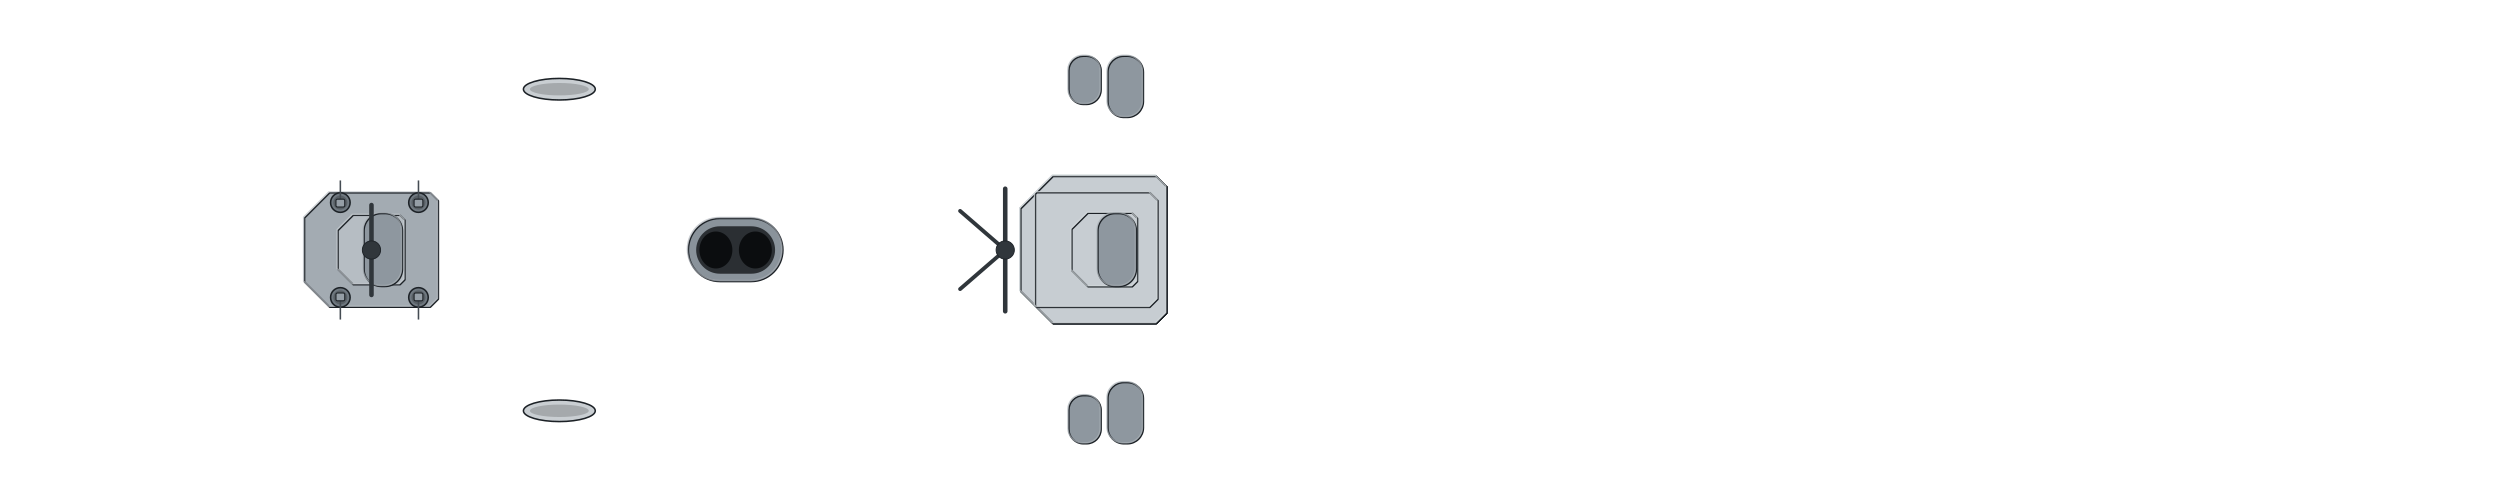
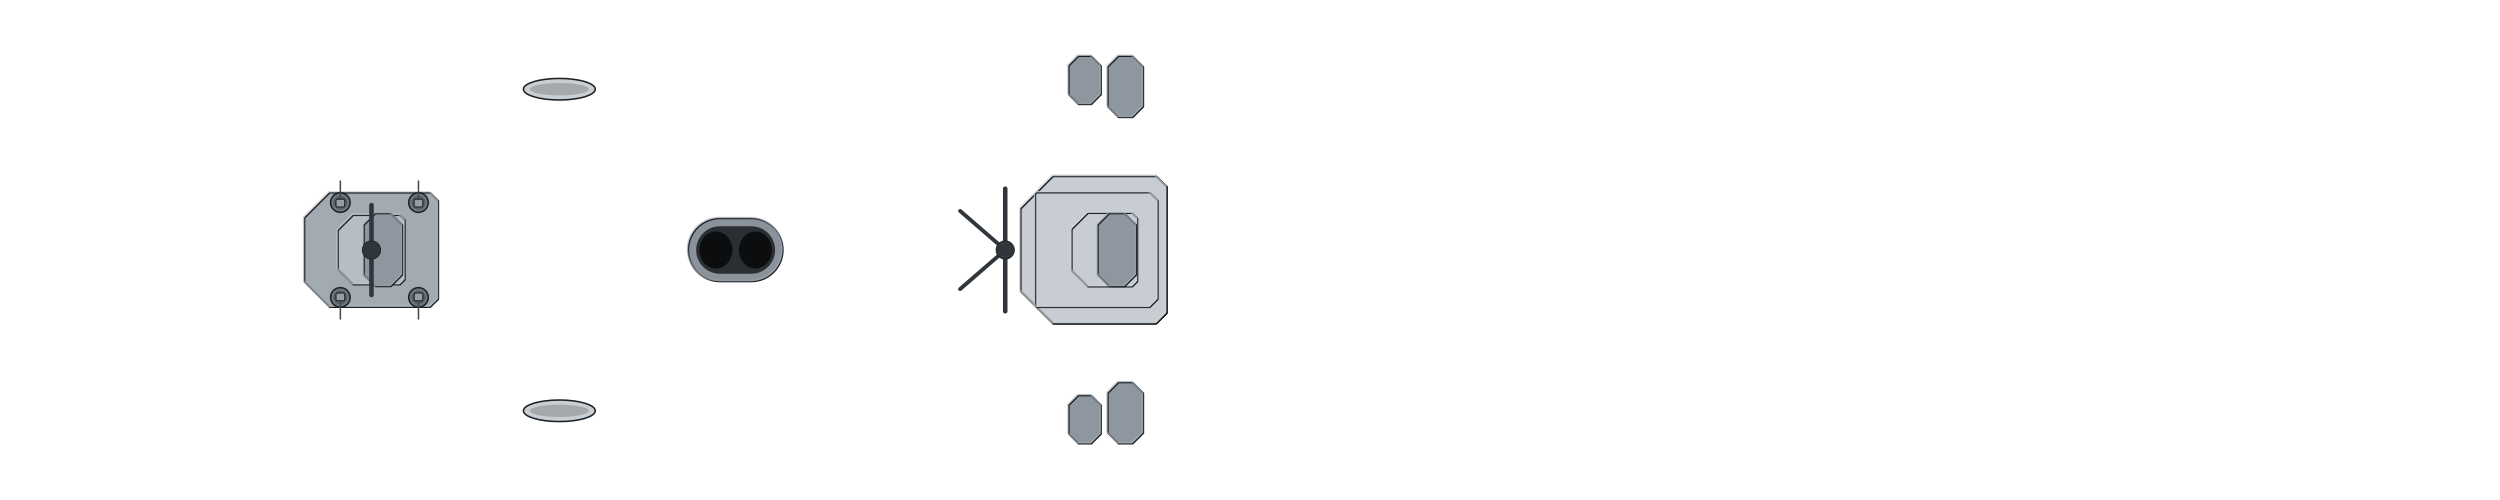
<svg xmlns="http://www.w3.org/2000/svg" width="1920" height="384" viewBox="-96 -19.2 192 38.4" shape-rendering="geometricPrecision">
  <defs>
    <clipPath id="hullclip">
      <path d="M-92,-1.568 L-91.993,-1.753 L-91.973,-1.938 L-91.94,-2.123 L-91.893,-2.308 L-91.832,-2.492 L-91.758,-2.677 L-91.671,-2.861 L-91.571,-3.045 L-91.457,-3.229 L-91.329,-3.412 L-91.189,-3.595 L-91.035,-3.778 L-90.867,-3.961 L-90.687,-4.143 L-90.493,-4.324 L-90.286,-4.505 L-90.066,-4.686 L-89.833,-4.866 L-89.586,-5.046 L-89.327,-5.225 L-89.054,-5.404 L-88.769,-5.581 L-88.47,-5.759 L-88.159,-5.935 L-87.834,-6.111 L-87.497,-6.286 L-87.147,-6.46 L-86.785,-6.634 L-86.409,-6.806 L-86.021,-6.978 L-85.621,-7.149 L-85.208,-7.319 L-84.783,-7.487 L-84.345,-7.655 L-83.895,-7.822 L-83.432,-7.988 L-82.958,-8.153 L-82.471,-8.317 L-81.973,-8.479 L-81.462,-8.641 L-80.939,-8.801 L-80.405,-8.96 L-79.859,-9.118 L-79.301,-9.275 L-78.732,-9.43 L-78.151,-9.584 L-77.559,-9.737 L-76.955,-9.888 L-76.34,-10.038 L-75.715,-10.186 L-75.078,-10.333 L-74.43,-10.479 L-73.771,-10.623 L-73.101,-10.765 L-72.421,-10.906 L-71.73,-11.045 L-71.029,-11.183 L-70.317,-11.319 L-69.595,-11.454 L-68.863,-11.587 L-68.121,-11.718 L-67.369,-11.847 L-66.607,-11.975 L-65.835,-12.101 L-65.054,-12.225 L-64.263,-12.347 L-63.463,-12.467 L-62.653,-12.586 L-61.835,-12.703 L-61.007,-12.817 L-60.171,-12.93 L-59.325,-13.041 L-58.472,-13.15 L-57.609,-13.257 L-56.738,-13.362 L-55.859,-13.464 L-54.972,-13.565 L-54.076,-13.664 L-53.173,-13.761 L-52.262,-13.855 L-51.343,-13.947 L-50.417,-14.037 L-49.484,-14.125 L-48.543,-14.211 L-47.595,-14.295 L-46.64,-14.376 L-45.679,-14.455 L-44.71,-14.532 L-43.736,-14.606 L-42.755,-14.678 L-41.767,-14.748 L-40.774,-14.816 L-39.774,-14.881 L-38.769,-14.943 L-37.758,-15.003 L-36.742,-15.061 L-35.72,-15.117 L-34.693,-15.17 L-33.661,-15.22 L-32.624,-15.268 L-31.582,-15.313 L-30.536,-15.356 L-29.485,-15.397 L-28.43,-15.434 L-27.37,-15.47 L-26.307,-15.502 L-25.24,-15.532 L-24.169,-15.56 L-23.095,-15.584 L-22.017,-15.606 L-20.936,-15.626 L-19.852,-15.642 L-18.765,-15.656 L-17.676,-15.667 L-16.583,-15.676 L-15.489,-15.682 L-14.392,-15.685 L-13.293,-15.685 L-12.192,-15.685 L-11.089,-15.685 L-9.985,-15.685 L-8.879,-15.685 L-7.772,-15.685 L-6.664,-15.685 L-5.555,-15.685 L-4.445,-15.685 L-3.334,-15.685 L-2.223,-15.685 L-1.112,-15.685 L-0,-15.685 L1.112,-15.685 L2.223,-15.685 L3.334,-15.685 L4.445,-15.685 L5.555,-15.685 L6.664,-15.685 L7.772,-15.685 L8.879,-15.685 L9.985,-15.685 L11.089,-15.685 L12.192,-15.685 L13.293,-15.685 L14.392,-15.684 L15.489,-15.678 L16.583,-15.665 L17.676,-15.646 L18.765,-15.621 L19.852,-15.59 L20.936,-15.553 L22.017,-15.511 L23.095,-15.462 L24.169,-15.407 L25.24,-15.347 L26.307,-15.281 L27.37,-15.21 L28.43,-15.133 L29.485,-15.051 L30.536,-14.963 L31.582,-14.87 L32.624,-14.772 L33.661,-14.669 L34.693,-14.561 L35.72,-14.448 L36.742,-14.33 L37.758,-14.207 L38.769,-14.08 L39.774,-13.948 L40.774,-13.812 L41.767,-13.672 L42.755,-13.528 L43.736,-13.379 L44.71,-13.227 L45.679,-13.071 L46.64,-12.911 L47.595,-12.748 L48.543,-12.581 L49.484,-12.411 L50.417,-12.237 L51.343,-12.061 L52.262,-11.882 L53.173,-11.7 L54.076,-11.515 L54.972,-11.328 L55.859,-11.139 L56.738,-10.947 L57.609,-10.753 L58.472,-10.557 L59.325,-10.36 L60.171,-10.16 L61.007,-9.96 L61.835,-9.757 L62.653,-9.554 L63.463,-9.35 L64.263,-9.144 L65.054,-8.938 L65.835,-8.731 L66.607,-8.523 L67.369,-8.316 L68.121,-8.108 L68.863,-7.9 L69.595,-7.691 L70.317,-7.484 L71.029,-7.276 L71.73,-7.069 L72.421,-6.863 L73.101,-6.657 L73.771,-6.452 L74.43,-6.249 L75.078,-6.046 L75.715,-5.845 L76.34,-5.646 L76.955,-5.448 L77.559,-5.251 L78.151,-5.057 L78.732,-4.864 L79.301,-4.674 L79.859,-4.486 L80.405,-4.301 L80.939,-4.117 L81.462,-3.937 L81.973,-3.759 L82.471,-3.584 L82.958,-3.413 L83.432,-3.244 L83.895,-3.078 L84.345,-2.916 L84.783,-2.758 L85.208,-2.602 L85.621,-2.451 L86.021,-2.303 L86.409,-2.159 L86.785,-2.019 L87.147,-1.883 L87.497,-1.752 L87.834,-1.624 L88.159,-1.501 L88.47,-1.382 L88.769,-1.268 L89.054,-1.158 L89.327,-1.052 L89.586,-0.952 L89.833,-0.856 L90.066,-0.765 L90.286,-0.679 L90.493,-0.598 L90.687,-0.522 L90.867,-0.45 L91.035,-0.384 L91.189,-0.323 L91.329,-0.267 L91.457,-0.217 L91.571,-0.172 L91.671,-0.131 L91.758,-0.097 L91.832,-0.067 L91.893,-0.043 L91.94,-0.024 L91.973,-0.011 L91.973,0.011 L91.94,0.024 L91.893,0.043 L91.832,0.067 L91.758,0.097 L91.671,0.131 L91.571,0.172 L91.457,0.217 L91.329,0.267 L91.189,0.323 L91.035,0.384 L90.867,0.45 L90.687,0.522 L90.493,0.598 L90.286,0.679 L90.066,0.765 L89.833,0.856 L89.586,0.952 L89.327,1.052 L89.054,1.158 L88.769,1.268 L88.47,1.382 L88.159,1.501 L87.834,1.624 L87.497,1.752 L87.147,1.883 L86.785,2.019 L86.409,2.159 L86.021,2.303 L85.621,2.451 L85.208,2.602 L84.783,2.758 L84.345,2.916 L83.895,3.078 L83.432,3.244 L82.958,3.413 L82.471,3.584 L81.973,3.759 L81.462,3.937 L80.939,4.117 L80.405,4.301 L79.859,4.486 L79.301,4.674 L78.732,4.864 L78.151,5.057 L77.559,5.251 L76.955,5.448 L76.34,5.646 L75.715,5.845 L75.078,6.046 L74.43,6.249 L73.771,6.452 L73.101,6.657 L72.421,6.863 L71.73,7.069 L71.029,7.276 L70.317,7.484 L69.595,7.691 L68.863,7.9 L68.121,8.108 L67.369,8.316 L66.607,8.523 L65.835,8.731 L65.054,8.938 L64.263,9.144 L63.463,9.35 L62.653,9.554 L61.835,9.757 L61.007,9.96 L60.171,10.16 L59.325,10.36 L58.472,10.557 L57.609,10.753 L56.738,10.947 L55.859,11.139 L54.972,11.328 L54.076,11.515 L53.173,11.7 L52.262,11.882 L51.343,12.061 L50.417,12.237 L49.484,12.411 L48.543,12.581 L47.595,12.748 L46.64,12.911 L45.679,13.071 L44.71,13.227 L43.736,13.379 L42.755,13.528 L41.767,13.672 L40.774,13.812 L39.774,13.948 L38.769,14.08 L37.758,14.207 L36.742,14.33 L35.72,14.448 L34.693,14.561 L33.661,14.669 L32.624,14.772 L31.582,14.87 L30.536,14.963 L29.485,15.051 L28.43,15.133 L27.37,15.21 L26.307,15.281 L25.24,15.347 L24.169,15.407 L23.095,15.462 L22.017,15.511 L20.936,15.553 L19.852,15.59 L18.765,15.621 L17.676,15.646 L16.583,15.665 L15.489,15.678 L14.392,15.684 L13.293,15.685 L12.192,15.685 L11.089,15.685 L9.985,15.685 L8.879,15.685 L7.772,15.685 L6.664,15.685 L5.555,15.685 L4.445,15.685 L3.334,15.685 L2.223,15.685 L1.112,15.685 L-0,15.685 L-1.112,15.685 L-2.223,15.685 L-3.334,15.685 L-4.445,15.685 L-5.555,15.685 L-6.664,15.685 L-7.772,15.685 L-8.879,15.685 L-9.985,15.685 L-11.089,15.685 L-12.192,15.685 L-13.293,15.685 L-14.392,15.685 L-15.489,15.682 L-16.583,15.676 L-17.676,15.667 L-18.765,15.656 L-19.852,15.642 L-20.936,15.626 L-22.017,15.606 L-23.095,15.584 L-24.169,15.56 L-25.24,15.532 L-26.307,15.502 L-27.37,15.47 L-28.43,15.434 L-29.485,15.397 L-30.536,15.356 L-31.582,15.313 L-32.624,15.268 L-33.661,15.22 L-34.693,15.17 L-35.72,15.117 L-36.742,15.061 L-37.758,15.003 L-38.769,14.943 L-39.774,14.881 L-40.774,14.816 L-41.767,14.748 L-42.755,14.678 L-43.736,14.606 L-44.71,14.532 L-45.679,14.455 L-46.64,14.376 L-47.595,14.295 L-48.543,14.211 L-49.484,14.125 L-50.417,14.037 L-51.343,13.947 L-52.262,13.855 L-53.173,13.761 L-54.076,13.664 L-54.972,13.565 L-55.859,13.464 L-56.738,13.362 L-57.609,13.257 L-58.472,13.15 L-59.325,13.041 L-60.171,12.93 L-61.007,12.817 L-61.835,12.703 L-62.653,12.586 L-63.463,12.467 L-64.263,12.347 L-65.054,12.225 L-65.835,12.101 L-66.607,11.975 L-67.369,11.847 L-68.121,11.718 L-68.863,11.587 L-69.595,11.454 L-70.317,11.319 L-71.029,11.183 L-71.73,11.045 L-72.421,10.906 L-73.101,10.765 L-73.771,10.623 L-74.43,10.479 L-75.078,10.333 L-75.715,10.186 L-76.34,10.038 L-76.955,9.888 L-77.559,9.737 L-78.151,9.584 L-78.732,9.43 L-79.301,9.275 L-79.859,9.118 L-80.405,8.96 L-80.939,8.801 L-81.462,8.641 L-81.973,8.479 L-82.471,8.317 L-82.958,8.153 L-83.432,7.988 L-83.895,7.822 L-84.345,7.655 L-84.783,7.487 L-85.208,7.319 L-85.621,7.149 L-86.021,6.978 L-86.409,6.806 L-86.785,6.634 L-87.147,6.46 L-87.497,6.286 L-87.834,6.111 L-88.159,5.935 L-88.47,5.759 L-88.769,5.581 L-89.054,5.404 L-89.327,5.225 L-89.586,5.046 L-89.833,4.866 L-90.066,4.686 L-90.286,4.505 L-90.493,4.324 L-90.687,4.143 L-90.867,3.961 L-91.035,3.778 L-91.189,3.595 L-91.329,3.412 L-91.457,3.229 L-91.571,3.045 L-91.671,2.861 L-91.758,2.677 L-91.832,2.492 L-91.893,2.308 L-91.94,2.123 L-91.973,1.938 L-91.993,1.753 L-92,1.568 Z" />
    </clipPath>
    <clipPath id="deckclip">
      <path d="M-92,-1.018 L-91.993,-1.203 L-91.973,-1.388 L-91.94,-1.573 L-91.893,-1.758 L-91.832,-1.942 L-91.758,-2.127 L-91.671,-2.311 L-91.571,-2.495 L-91.457,-2.679 L-91.329,-2.862 L-91.189,-3.045 L-91.035,-3.228 L-90.867,-3.411 L-90.687,-3.593 L-90.493,-3.774 L-90.286,-3.955 L-90.066,-4.136 L-89.833,-4.316 L-89.586,-4.496 L-89.327,-4.675 L-89.054,-4.854 L-88.769,-5.031 L-88.47,-5.209 L-88.159,-5.385 L-87.834,-5.561 L-87.497,-5.736 L-87.147,-5.91 L-86.785,-6.084 L-86.409,-6.256 L-86.021,-6.428 L-85.621,-6.599 L-85.208,-6.769 L-84.783,-6.937 L-84.345,-7.105 L-83.895,-7.272 L-83.432,-7.438 L-82.958,-7.603 L-82.471,-7.767 L-81.973,-7.929 L-81.462,-8.091 L-80.939,-8.251 L-80.405,-8.41 L-79.859,-8.568 L-79.301,-8.725 L-78.732,-8.88 L-78.151,-9.034 L-77.559,-9.187 L-76.955,-9.338 L-76.34,-9.488 L-75.715,-9.636 L-75.078,-9.783 L-74.43,-9.929 L-73.771,-10.073 L-73.101,-10.215 L-72.421,-10.356 L-71.73,-10.495 L-71.029,-10.633 L-70.317,-10.769 L-69.595,-10.904 L-68.863,-11.037 L-68.121,-11.168 L-67.369,-11.297 L-66.607,-11.425 L-65.835,-11.551 L-65.054,-11.675 L-64.263,-11.797 L-63.463,-11.917 L-62.653,-12.036 L-61.835,-12.153 L-61.007,-12.267 L-60.171,-12.38 L-59.325,-12.491 L-58.472,-12.6 L-57.609,-12.707 L-56.738,-12.812 L-55.859,-12.914 L-54.972,-13.015 L-54.076,-13.114 L-53.173,-13.211 L-52.262,-13.305 L-51.343,-13.397 L-50.417,-13.487 L-49.484,-13.575 L-48.543,-13.661 L-47.595,-13.745 L-46.64,-13.826 L-45.679,-13.905 L-44.71,-13.982 L-43.736,-14.056 L-42.755,-14.128 L-41.767,-14.198 L-40.774,-14.266 L-39.774,-14.331 L-38.769,-14.393 L-37.758,-14.453 L-36.742,-14.511 L-35.72,-14.567 L-34.693,-14.62 L-33.661,-14.67 L-32.624,-14.718 L-31.582,-14.763 L-30.536,-14.806 L-29.485,-14.847 L-28.43,-14.884 L-27.37,-14.92 L-26.307,-14.952 L-25.24,-14.982 L-24.169,-15.01 L-23.095,-15.034 L-22.017,-15.056 L-20.936,-15.076 L-19.852,-15.092 L-18.765,-15.106 L-17.676,-15.117 L-16.583,-15.126 L-15.489,-15.132 L-14.392,-15.135 L-13.293,-15.135 L-12.192,-15.135 L-11.089,-15.135 L-9.985,-15.135 L-8.879,-15.135 L-7.772,-15.135 L-6.664,-15.135 L-5.555,-15.135 L-4.445,-15.135 L-3.334,-15.135 L-2.223,-15.135 L-1.112,-15.135 L-0,-15.135 L1.112,-15.135 L2.223,-15.135 L3.334,-15.135 L4.445,-15.135 L5.555,-15.135 L6.664,-15.135 L7.772,-15.135 L8.879,-15.135 L9.985,-15.135 L11.089,-15.135 L12.192,-15.135 L13.293,-15.135 L14.392,-15.134 L15.489,-15.128 L16.583,-15.115 L17.676,-15.096 L18.765,-15.071 L19.852,-15.04 L20.936,-15.003 L22.017,-14.961 L23.095,-14.912 L24.169,-14.857 L25.24,-14.797 L26.307,-14.731 L27.37,-14.66 L28.43,-14.583 L29.485,-14.501 L30.536,-14.413 L31.582,-14.32 L32.624,-14.222 L33.661,-14.119 L34.693,-14.011 L35.72,-13.898 L36.742,-13.78 L37.758,-13.657 L38.769,-13.53 L39.774,-13.398 L40.774,-13.262 L41.767,-13.122 L42.755,-12.978 L43.736,-12.829 L44.71,-12.677 L45.679,-12.521 L46.64,-12.361 L47.595,-12.198 L48.543,-12.031 L49.484,-11.861 L50.417,-11.687 L51.343,-11.511 L52.262,-11.332 L53.173,-11.15 L54.076,-10.965 L54.972,-10.778 L55.859,-10.589 L56.738,-10.397 L57.609,-10.203 L58.472,-10.007 L59.325,-9.81 L60.171,-9.61 L61.007,-9.41 L61.835,-9.207 L62.653,-9.004 L63.463,-8.8 L64.263,-8.594 L65.054,-8.388 L65.835,-8.181 L66.607,-7.973 L67.369,-7.766 L68.121,-7.558 L68.863,-7.35 L69.595,-7.141 L70.317,-6.934 L71.029,-6.726 L71.73,-6.519 L72.421,-6.313 L73.101,-6.107 L73.771,-5.902 L74.43,-5.699 L75.078,-5.496 L75.715,-5.295 L76.34,-5.096 L76.955,-4.898 L77.559,-4.701 L78.151,-4.507 L78.732,-4.314 L79.301,-4.124 L79.859,-3.936 L80.405,-3.751 L80.939,-3.567 L81.462,-3.387 L81.973,-3.209 L82.471,-3.034 L82.958,-2.863 L83.432,-2.694 L83.895,-2.528 L84.345,-2.366 L84.783,-2.208 L85.208,-2.052 L85.621,-1.901 L86.021,-1.753 L86.409,-1.609 L86.785,-1.469 L87.147,-1.333 L87.497,-1.202 L87.834,-1.074 L88.159,-0.951 L88.47,-0.832 L88.769,-0.718 L89.054,-0.608 L89.327,-0.502 L89.586,-0.402 L89.833,-0.306 L90.066,-0.215 L90.286,-0.129 L90.493,-0.048 L90.493,0.048 L90.286,0.129 L90.066,0.215 L89.833,0.306 L89.586,0.402 L89.327,0.502 L89.054,0.608 L88.769,0.718 L88.47,0.832 L88.159,0.951 L87.834,1.074 L87.497,1.202 L87.147,1.333 L86.785,1.469 L86.409,1.609 L86.021,1.753 L85.621,1.901 L85.208,2.052 L84.783,2.208 L84.345,2.366 L83.895,2.528 L83.432,2.694 L82.958,2.863 L82.471,3.034 L81.973,3.209 L81.462,3.387 L80.939,3.567 L80.405,3.751 L79.859,3.936 L79.301,4.124 L78.732,4.314 L78.151,4.507 L77.559,4.701 L76.955,4.898 L76.34,5.096 L75.715,5.295 L75.078,5.496 L74.43,5.699 L73.771,5.902 L73.101,6.107 L72.421,6.313 L71.73,6.519 L71.029,6.726 L70.317,6.934 L69.595,7.141 L68.863,7.35 L68.121,7.558 L67.369,7.766 L66.607,7.973 L65.835,8.181 L65.054,8.388 L64.263,8.594 L63.463,8.8 L62.653,9.004 L61.835,9.207 L61.007,9.41 L60.171,9.61 L59.325,9.81 L58.472,10.007 L57.609,10.203 L56.738,10.397 L55.859,10.589 L54.972,10.778 L54.076,10.965 L53.173,11.15 L52.262,11.332 L51.343,11.511 L50.417,11.687 L49.484,11.861 L48.543,12.031 L47.595,12.198 L46.64,12.361 L45.679,12.521 L44.71,12.677 L43.736,12.829 L42.755,12.978 L41.767,13.122 L40.774,13.262 L39.774,13.398 L38.769,13.53 L37.758,13.657 L36.742,13.78 L35.72,13.898 L34.693,14.011 L33.661,14.119 L32.624,14.222 L31.582,14.32 L30.536,14.413 L29.485,14.501 L28.43,14.583 L27.37,14.66 L26.307,14.731 L25.24,14.797 L24.169,14.857 L23.095,14.912 L22.017,14.961 L20.936,15.003 L19.852,15.04 L18.765,15.071 L17.676,15.096 L16.583,15.115 L15.489,15.128 L14.392,15.134 L13.293,15.135 L12.192,15.135 L11.089,15.135 L9.985,15.135 L8.879,15.135 L7.772,15.135 L6.664,15.135 L5.555,15.135 L4.445,15.135 L3.334,15.135 L2.223,15.135 L1.112,15.135 L-0,15.135 L-1.112,15.135 L-2.223,15.135 L-3.334,15.135 L-4.445,15.135 L-5.555,15.135 L-6.664,15.135 L-7.772,15.135 L-8.879,15.135 L-9.985,15.135 L-11.089,15.135 L-12.192,15.135 L-13.293,15.135 L-14.392,15.135 L-15.489,15.132 L-16.583,15.126 L-17.676,15.117 L-18.765,15.106 L-19.852,15.092 L-20.936,15.076 L-22.017,15.056 L-23.095,15.034 L-24.169,15.01 L-25.24,14.982 L-26.307,14.952 L-27.37,14.92 L-28.43,14.884 L-29.485,14.847 L-30.536,14.806 L-31.582,14.763 L-32.624,14.718 L-33.661,14.67 L-34.693,14.62 L-35.72,14.567 L-36.742,14.511 L-37.758,14.453 L-38.769,14.393 L-39.774,14.331 L-40.774,14.266 L-41.767,14.198 L-42.755,14.128 L-43.736,14.056 L-44.71,13.982 L-45.679,13.905 L-46.64,13.826 L-47.595,13.745 L-48.543,13.661 L-49.484,13.575 L-50.417,13.487 L-51.343,13.397 L-52.262,13.305 L-53.173,13.211 L-54.076,13.114 L-54.972,13.015 L-55.859,12.914 L-56.738,12.812 L-57.609,12.707 L-58.472,12.6 L-59.325,12.491 L-60.171,12.38 L-61.007,12.267 L-61.835,12.153 L-62.653,12.036 L-63.463,11.917 L-64.263,11.797 L-65.054,11.675 L-65.835,11.551 L-66.607,11.425 L-67.369,11.297 L-68.121,11.168 L-68.863,11.037 L-69.595,10.904 L-70.317,10.769 L-71.029,10.633 L-71.73,10.495 L-72.421,10.356 L-73.101,10.215 L-73.771,10.073 L-74.43,9.929 L-75.078,9.783 L-75.715,9.636 L-76.34,9.488 L-76.955,9.338 L-77.559,9.187 L-78.151,9.034 L-78.732,8.88 L-79.301,8.725 L-79.859,8.568 L-80.405,8.41 L-80.939,8.251 L-81.462,8.091 L-81.973,7.929 L-82.471,7.767 L-82.958,7.603 L-83.432,7.438 L-83.895,7.272 L-84.345,7.105 L-84.783,6.937 L-85.208,6.769 L-85.621,6.599 L-86.021,6.428 L-86.409,6.256 L-86.785,6.084 L-87.147,5.91 L-87.497,5.736 L-87.834,5.561 L-88.159,5.385 L-88.47,5.209 L-88.769,5.031 L-89.054,4.854 L-89.327,4.675 L-89.586,4.496 L-89.833,4.316 L-90.066,4.136 L-90.286,3.955 L-90.493,3.774 L-90.687,3.593 L-90.867,3.411 L-91.035,3.228 L-91.189,3.045 L-91.329,2.862 L-91.457,2.679 L-91.571,2.495 L-91.671,2.311 L-91.758,2.127 L-91.832,1.942 L-91.893,1.758 L-91.94,1.573 L-91.973,1.388 L-91.993,1.203 L-92,1.018 Z" />
    </clipPath>
  </defs>
  <path d="M-6.399,4.856 L-7.19,5.647 L-15.115,5.647 L-17.599,3.162 L-17.599,-3.162 L-15.115,-5.647 L-7.19,-5.647 L-6.399,-4.856 Z" fill="#a3abb2" stroke="#1c2126" stroke-width="0.12" stroke-linejoin="round" />
  <path d="M-6.399,4.856 L-7.19,5.647 L-15.115,5.647 L-17.599,3.162 L-17.599,-3.162 L-15.115,-5.647 L-7.19,-5.647 L-6.399,-4.856 Z" fill="none" stroke="#bac0c5" stroke-width="0.108" transform="translate(-0.072,-0.072)" stroke-opacity="0.7" />
  <path d="M-7.19,5.647 L-15.115,5.647 L-17.599,3.162 L-17.599,-3.162 L-15.115,-5.647 L-7.19,-5.647 L-6.399,-4.856 L-6.399,4.856 Z" fill="#b6bdc3" stroke="#1c2126" stroke-width="0.12" stroke-linejoin="round" />
  <path d="M-7.19,5.647 L-15.115,5.647 L-17.599,3.162 L-17.599,-3.162 L-15.115,-5.647 L-7.19,-5.647 L-6.399,-4.856 L-6.399,4.856 Z" fill="none" stroke="#c8ced2" stroke-width="0.108" transform="translate(-0.072,-0.072)" stroke-opacity="0.7" />
  <path d="M-7.19,5.647 L-15.115,5.647 L-17.599,3.162 L-17.599,-3.162 L-15.115,-5.647 L-7.19,-5.647 L-6.399,-4.856 L-6.399,4.856 Z" fill="#c7cdd2" stroke="#1c2126" stroke-width="0.12" stroke-linejoin="round" />
  <path d="M-7.19,5.647 L-15.115,5.647 L-17.599,3.162 L-17.599,-3.162 L-15.115,-5.647 L-7.19,-5.647 L-6.399,-4.856 L-6.399,4.856 Z" fill="none" stroke="#d5dadd" stroke-width="0.108" transform="translate(-0.072,-0.072)" stroke-opacity="0.7" />
  <path d="M-7.19,5.647 L-15.115,5.647 L-17.599,3.162 L-17.599,-3.162 L-15.115,-5.647 L-7.19,-5.647 L-6.399,-4.856 L-6.399,4.856 Z" fill="#c7cdd2" stroke="#1c2126" stroke-width="0.12" stroke-linejoin="round" />
  <path d="M-7.19,5.647 L-15.115,5.647 L-17.599,3.162 L-17.599,-3.162 L-15.115,-5.647 L-7.19,-5.647 L-6.399,-4.856 L-6.399,4.856 Z" fill="none" stroke="#d5dadd" stroke-width="0.108" transform="translate(-0.072,-0.072)" stroke-opacity="0.7" />
  <path d="M-6.399,4.856 L-7.19,5.647 L-15.115,5.647 L-17.599,3.162 L-17.599,-3.162 L-15.115,-5.647 L-7.19,-5.647 L-6.399,-4.856 Z" fill="#c7cdd2" stroke="#1c2126" stroke-width="0.12" stroke-linejoin="round" />
  <path d="M-6.399,4.856 L-7.19,5.647 L-15.115,5.647 L-17.599,3.162 L-17.599,-3.162 L-15.115,-5.647 L-7.19,-5.647 L-6.399,-4.856 Z" fill="none" stroke="#d5dadd" stroke-width="0.108" transform="translate(-0.072,-0.072)" stroke-opacity="0.7" />
  <path d="M-7.071,3.788 L-7.688,4.404 L-16.357,4.404 L-16.479,4.282 L-16.479,-4.282 L-16.357,-4.404 L-7.688,-4.404 L-7.071,-3.788 Z" fill="#c7cdd2" stroke="#1c2126" stroke-width="0.12" stroke-linejoin="round" />
  <path d="M-7.071,3.788 L-7.688,4.404 L-16.357,4.404 L-16.479,4.282 L-16.479,-4.282 L-16.357,-4.404 L-7.688,-4.404 L-7.071,-3.788 Z" fill="none" stroke="#d5dadd" stroke-width="0.108" transform="translate(-0.072,-0.072)" stroke-opacity="0.7" />
  <path d="M-8.639,2.428 L-9.035,2.823 L-12.437,2.823 L-13.679,1.581 L-13.679,-1.581 L-12.437,-2.823 L-9.035,-2.823 L-8.639,-2.428 Z" fill="#c7cdd2" stroke="#1c2126" stroke-width="0.12" stroke-linejoin="round" />
  <path d="M-8.639,2.428 L-9.035,2.823 L-12.437,2.823 L-13.679,1.581 L-13.679,-1.581 L-12.437,-2.823 L-9.035,-2.823 L-8.639,-2.428 Z" fill="none" stroke="#d5dadd" stroke-width="0.108" transform="translate(-0.072,-0.072)" stroke-opacity="0.7" />
  <path d="M-62.331,3.777 L-62.946,4.392 L-70.678,4.392 L-72.611,2.459 L-72.611,-2.459 L-70.678,-4.392 L-62.946,-4.392 L-62.331,-3.777 Z" fill="#a3abb2" stroke="#1c2126" stroke-width="0.12" stroke-linejoin="round" />
  <path d="M-62.331,3.777 L-62.946,4.392 L-70.678,4.392 L-72.611,2.459 L-72.611,-2.459 L-70.678,-4.392 L-62.946,-4.392 L-62.331,-3.777 Z" fill="none" stroke="#bac0c5" stroke-width="0.108" transform="translate(-0.072,-0.072)" stroke-opacity="0.7" />
  <path d="M-64.901,2.293 L-65.274,2.666 L-68.867,2.666 L-70.041,1.493 L-70.041,-1.493 L-68.867,-2.666 L-65.274,-2.666 L-64.901,-2.293 Z" fill="#b6bdc3" stroke="#1c2126" stroke-width="0.12" stroke-linejoin="round" />
  <path d="M-64.901,2.293 L-65.274,2.666 L-68.867,2.666 L-70.041,1.493 L-70.041,-1.493 L-68.867,-2.666 L-65.274,-2.666 L-64.901,-2.293 Z" fill="none" stroke="#c8ced2" stroke-width="0.108" transform="translate(-0.072,-0.072)" stroke-opacity="0.7" />
-   <path d="M-10.351,-2.8 L-10.057,-2.8 A1.328,1.328 0 0 1 -8.729,-1.472 L-8.729,1.472 A1.328,1.328 0 0 1 -10.057,2.8 L-10.351,2.8 A1.328,1.328 0 0 1 -11.679,1.472 L-11.679,-1.472 A1.328,1.328 0 0 1 -10.351,-2.8 Z" fill="#8e979f" stroke="#1c2126" stroke-width="0.12" stroke-linejoin="round" />
-   <path d="M-10.351,-2.8 L-10.057,-2.8 A1.328,1.328 0 0 1 -8.729,-1.472 L-8.729,1.472 A1.328,1.328 0 0 1 -10.057,2.8 L-10.351,2.8 A1.328,1.328 0 0 1 -11.679,1.472 L-11.679,-1.472 A1.328,1.328 0 0 1 -10.351,-2.8 Z" fill="none" stroke="#aab1b7" stroke-width="0.108" transform="translate(-0.072,-0.072)" stroke-opacity="0.7" />
-   <path d="M-66.713,-2.8 L-66.419,-2.8 A1.328,1.328 0 0 1 -65.091,-1.472 L-65.091,1.472 A1.328,1.328 0 0 1 -66.419,2.8 L-66.713,2.8 A1.328,1.328 0 0 1 -68.041,1.472 L-68.041,-1.472 A1.328,1.328 0 0 1 -66.713,-2.8 Z" fill="#8e979f" stroke="#1c2126" stroke-width="0.12" stroke-linejoin="round" />
-   <path d="M-66.713,-2.8 L-66.419,-2.8 A1.328,1.328 0 0 1 -65.091,-1.472 L-65.091,1.472 A1.328,1.328 0 0 1 -66.419,2.8 L-66.713,2.8 A1.328,1.328 0 0 1 -68.041,1.472 L-68.041,-1.472 A1.328,1.328 0 0 1 -66.713,-2.8 Z" fill="none" stroke="#aab1b7" stroke-width="0.108" transform="translate(-0.072,-0.072)" stroke-opacity="0.7" />
-   <path d="M-9.685,10.181 L-9.412,10.181 A1.226,1.226 0 0 1 -8.186,11.407 L-8.186,13.655 A1.226,1.226 0 0 1 -9.412,14.881 L-9.685,14.881 A1.226,1.226 0 0 1 -10.911,13.655 L-10.911,11.407 A1.226,1.226 0 0 1 -9.685,10.181 Z" fill="#8e979f" stroke="#1c2126" stroke-width="0.12" stroke-linejoin="round" />
-   <path d="M-9.685,10.181 L-9.412,10.181 A1.226,1.226 0 0 1 -8.186,11.407 L-8.186,13.655 A1.226,1.226 0 0 1 -9.412,14.881 L-9.685,14.881 A1.226,1.226 0 0 1 -10.911,13.655 L-10.911,11.407 A1.226,1.226 0 0 1 -9.685,10.181 Z" fill="none" stroke="#aab1b7" stroke-width="0.108" transform="translate(-0.072,-0.072)" stroke-opacity="0.7" />
-   <path d="M-9.685,-14.881 L-9.412,-14.881 A1.226,1.226 0 0 1 -8.186,-13.655 L-8.186,-11.407 A1.226,1.226 0 0 1 -9.412,-10.181 L-9.685,-10.181 A1.226,1.226 0 0 1 -10.911,-11.407 L-10.911,-13.655 A1.226,1.226 0 0 1 -9.685,-14.881 Z" fill="#8e979f" stroke="#1c2126" stroke-width="0.12" stroke-linejoin="round" />
-   <path d="M-9.685,-14.881 L-9.412,-14.881 A1.226,1.226 0 0 1 -8.186,-13.655 L-8.186,-11.407 A1.226,1.226 0 0 1 -9.412,-10.181 L-9.685,-10.181 A1.226,1.226 0 0 1 -10.911,-11.407 L-10.911,-13.655 A1.226,1.226 0 0 1 -9.685,-14.881 Z" fill="none" stroke="#aab1b7" stroke-width="0.108" transform="translate(-0.072,-0.072)" stroke-opacity="0.7" />
-   <path d="M-12.797,11.181 L-12.55,11.181 A1.114,1.114 0 0 1 -11.436,12.295 L-11.436,13.767 A1.114,1.114 0 0 1 -12.55,14.881 L-12.797,14.881 A1.114,1.114 0 0 1 -13.911,13.767 L-13.911,12.295 A1.114,1.114 0 0 1 -12.797,11.181 Z" fill="#8e979f" stroke="#1c2126" stroke-width="0.12" stroke-linejoin="round" />
-   <path d="M-12.797,11.181 L-12.55,11.181 A1.114,1.114 0 0 1 -11.436,12.295 L-11.436,13.767 A1.114,1.114 0 0 1 -12.55,14.881 L-12.797,14.881 A1.114,1.114 0 0 1 -13.911,13.767 L-13.911,12.295 A1.114,1.114 0 0 1 -12.797,11.181 Z" fill="none" stroke="#aab1b7" stroke-width="0.108" transform="translate(-0.072,-0.072)" stroke-opacity="0.7" />
-   <path d="M-12.797,-14.881 L-12.55,-14.881 A1.114,1.114 0 0 1 -11.436,-13.767 L-11.436,-12.295 A1.114,1.114 0 0 1 -12.55,-11.181 L-12.797,-11.181 A1.114,1.114 0 0 1 -13.911,-12.295 L-13.911,-13.767 A1.114,1.114 0 0 1 -12.797,-14.881 Z" fill="#8e979f" stroke="#1c2126" stroke-width="0.12" stroke-linejoin="round" />
-   <path d="M-12.797,-14.881 L-12.55,-14.881 A1.114,1.114 0 0 1 -11.436,-13.767 L-11.436,-12.295 A1.114,1.114 0 0 1 -12.55,-11.181 L-12.797,-11.181 A1.114,1.114 0 0 1 -13.911,-12.295 L-13.911,-13.767 A1.114,1.114 0 0 1 -12.797,-14.881 Z" fill="none" stroke="#aab1b7" stroke-width="0.108" transform="translate(-0.072,-0.072)" stroke-opacity="0.7" />
+   <path d="M-8.729,-1.915 L-8.729,1.915 L-9.614,2.8 L-10.794,2.8 L-11.679,1.915 L-11.679,-1.915 L-10.794,-2.8 L-9.614,-2.8 Z" fill="#8e979f" stroke="#1c2126" stroke-width="0.12" stroke-linejoin="round" />
+   <path d="M-8.729,-1.915 L-8.729,1.915 L-9.614,2.8 L-10.794,2.8 L-11.679,1.915 L-11.679,-1.915 L-10.794,-2.8 L-9.614,-2.8 Z" fill="none" stroke="#aab1b7" stroke-width="0.108" transform="translate(-0.072,-0.072)" stroke-opacity="0.7" />
+   <path d="M-65.091,-1.915 L-65.091,1.915 L-65.976,2.8 L-67.156,2.8 L-68.041,1.915 L-68.041,-1.915 L-67.156,-2.8 L-65.976,-2.8 Z" fill="#8e979f" stroke="#1c2126" stroke-width="0.12" stroke-linejoin="round" />
+   <path d="M-65.091,-1.915 L-65.091,1.915 L-65.976,2.8 L-67.156,2.8 L-68.041,1.915 L-68.041,-1.915 L-67.156,-2.8 L-65.976,-2.8 Z" fill="none" stroke="#aab1b7" stroke-width="0.108" transform="translate(-0.072,-0.072)" stroke-opacity="0.7" />
+   <path d="M-8.186,10.999 L-8.186,14.063 L-9.004,14.881 L-10.094,14.881 L-10.911,14.063 L-10.911,10.999 L-10.094,10.181 L-9.004,10.181 Z" fill="#8e979f" stroke="#1c2126" stroke-width="0.12" stroke-linejoin="round" />
+   <path d="M-8.186,10.999 L-8.186,14.063 L-9.004,14.881 L-10.094,14.881 L-10.911,14.063 L-10.911,10.999 L-10.094,10.181 L-9.004,10.181 Z" fill="none" stroke="#aab1b7" stroke-width="0.108" transform="translate(-0.072,-0.072)" stroke-opacity="0.7" />
+   <path d="M-8.186,-14.063 L-8.186,-10.999 L-9.004,-10.181 L-10.094,-10.181 L-10.911,-10.999 L-10.911,-14.063 L-10.094,-14.881 L-9.004,-14.881 Z" fill="#8e979f" stroke="#1c2126" stroke-width="0.12" stroke-linejoin="round" />
+   <path d="M-8.186,-14.063 L-8.186,-10.999 L-9.004,-10.181 L-10.094,-10.181 L-10.911,-10.999 L-10.911,-14.063 L-10.094,-14.881 L-9.004,-14.881 Z" fill="none" stroke="#aab1b7" stroke-width="0.108" transform="translate(-0.072,-0.072)" stroke-opacity="0.7" />
+   <path d="M-11.436,11.924 L-11.436,14.139 L-12.179,14.881 L-13.169,14.881 L-13.911,14.139 L-13.911,11.924 L-13.169,11.181 L-12.179,11.181 Z" fill="#8e979f" stroke="#1c2126" stroke-width="0.12" stroke-linejoin="round" />
+   <path d="M-11.436,11.924 L-11.436,14.139 L-12.179,14.881 L-13.169,14.881 L-13.911,14.139 L-13.911,11.924 L-13.169,11.181 L-12.179,11.181 Z" fill="none" stroke="#aab1b7" stroke-width="0.108" transform="translate(-0.072,-0.072)" stroke-opacity="0.7" />
+   <path d="M-11.436,-14.139 L-11.436,-11.924 L-12.179,-11.181 L-13.169,-11.181 L-13.911,-11.924 L-13.911,-14.139 L-13.169,-14.881 L-12.179,-14.881 Z" fill="#8e979f" stroke="#1c2126" stroke-width="0.12" stroke-linejoin="round" />
+   <path d="M-11.436,-14.139 L-11.436,-11.924 L-12.179,-11.181 L-13.169,-11.181 L-13.911,-11.924 L-13.911,-14.139 L-13.169,-14.881 L-12.179,-14.881 Z" fill="none" stroke="#aab1b7" stroke-width="0.108" transform="translate(-0.072,-0.072)" stroke-opacity="0.7" />
  <g transform="translate(-63.861,3.642) rotate(90)">
    <circle r="0.75" fill="#6f7880" stroke="#1c2126" stroke-width="0.12" stroke-linejoin="round" />
    <circle r="0.54" fill="#596066" />
    <rect x="0" y="-0.06" width="1.7" height="0.12" fill="#454c53" />
    <rect x="-0.338" y="-0.338" width="0.6" height="0.675" rx="0.112" fill="#959ea6" stroke="#1c2126" stroke-width="0.084" stroke-linejoin="round" />
  </g>
  <g transform="translate(-63.861,-3.642) rotate(-90)">
    <circle r="0.75" fill="#6f7880" stroke="#1c2126" stroke-width="0.12" stroke-linejoin="round" />
    <circle r="0.54" fill="#596066" />
    <rect x="0" y="-0.06" width="1.7" height="0.12" fill="#454c53" />
    <rect x="-0.338" y="-0.338" width="0.6" height="0.675" rx="0.112" fill="#959ea6" stroke="#1c2126" stroke-width="0.084" stroke-linejoin="round" />
  </g>
  <g transform="translate(-69.861,3.642) rotate(90)">
    <circle r="0.75" fill="#6f7880" stroke="#1c2126" stroke-width="0.12" stroke-linejoin="round" />
    <circle r="0.54" fill="#596066" />
    <rect x="0" y="-0.06" width="1.7" height="0.12" fill="#454c53" />
    <rect x="-0.338" y="-0.338" width="0.6" height="0.675" rx="0.112" fill="#959ea6" stroke="#1c2126" stroke-width="0.084" stroke-linejoin="round" />
  </g>
  <g transform="translate(-69.861,-3.642) rotate(-90)">
    <circle r="0.75" fill="#6f7880" stroke="#1c2126" stroke-width="0.12" stroke-linejoin="round" />
    <circle r="0.54" fill="#596066" />
    <rect x="0" y="-0.06" width="1.7" height="0.12" fill="#454c53" />
    <rect x="-0.338" y="-0.338" width="0.6" height="0.675" rx="0.112" fill="#959ea6" stroke="#1c2126" stroke-width="0.084" stroke-linejoin="round" />
  </g>
  <ellipse cx="-53.042" cy="12.349" rx="2.76" ry="0.828" fill="#c9ced2" stroke="#1c2126" stroke-width="0.12" stroke-linejoin="round" />
  <ellipse cx="-53.042" cy="12.349" rx="2.26" ry="0.478" fill="#a5a9ac" />
  <ellipse cx="-53.042" cy="-12.349" rx="2.76" ry="0.828" fill="#c9ced2" stroke="#1c2126" stroke-width="0.12" stroke-linejoin="round" />
  <ellipse cx="-53.042" cy="-12.349" rx="2.26" ry="0.478" fill="#a5a9ac" />
  <path d="M-40.714,-2.421 L-38.293,-2.421 A2.421,2.421 0 0 1 -35.873,0 L-35.873,0 A2.421,2.421 0 0 1 -38.293,2.421 L-40.714,2.421 A2.421,2.421 0 0 1 -43.135,0 L-43.135,0 A2.421,2.421 0 0 1 -40.714,-2.421 Z" fill="#8a939b" stroke="#1c2126" stroke-width="0.12" stroke-linejoin="round" />
  <path d="M-40.714,-1.821 L-38.293,-1.821 A1.821,1.821 0 0 1 -36.473,0 L-36.473,0 A1.821,1.821 0 0 1 -38.293,1.821 L-40.714,1.821 A1.821,1.821 0 0 1 -42.535,0 L-42.535,0 A1.821,1.821 0 0 1 -40.714,-1.821 Z" fill="#2b2f33" />
  <ellipse cx="-41.019" cy="0" rx="1.266" ry="1.421" fill="#0b0d0f" />
  <ellipse cx="-37.988" cy="0" rx="1.266" ry="1.421" fill="#0b0d0f" />
  <path d="M-40.714,-2.421 L-38.293,-2.421 A2.421,2.421 0 0 1 -35.873,0 L-35.873,0 A2.421,2.421 0 0 1 -38.293,2.421 L-40.714,2.421 A2.421,2.421 0 0 1 -43.135,0 L-43.135,0 A2.421,2.421 0 0 1 -40.714,-2.421 Z" fill="none" stroke="#adb3b9" stroke-width="0.12" transform="translate(-0.072,-0.072)" stroke-opacity="0.6" />
  <line x1="-18.799" y1="-4.705" x2="-18.799" y2="4.705" stroke="#30363b" stroke-width="0.35" stroke-linecap="round" />
  <line x1="-18.799" y1="0" x2="-22.263" y2="3" stroke="#30363b" stroke-width="0.3" stroke-linecap="round" />
  <line x1="-18.799" y1="0" x2="-22.263" y2="-3" stroke="#30363b" stroke-width="0.3" stroke-linecap="round" />
  <circle cx="-18.799" cy="0" r="0.7" fill="#30363b" stroke="#1c2126" stroke-width="0.072" stroke-linejoin="round" />
  <line x1="-67.471" y1="-3.451" x2="-67.471" y2="3.451" stroke="#30363b" stroke-width="0.35" stroke-linecap="round" />
  <circle cx="-67.471" cy="0" r="0.7" fill="#30363b" stroke="#1c2126" stroke-width="0.072" stroke-linejoin="round" />
</svg>
